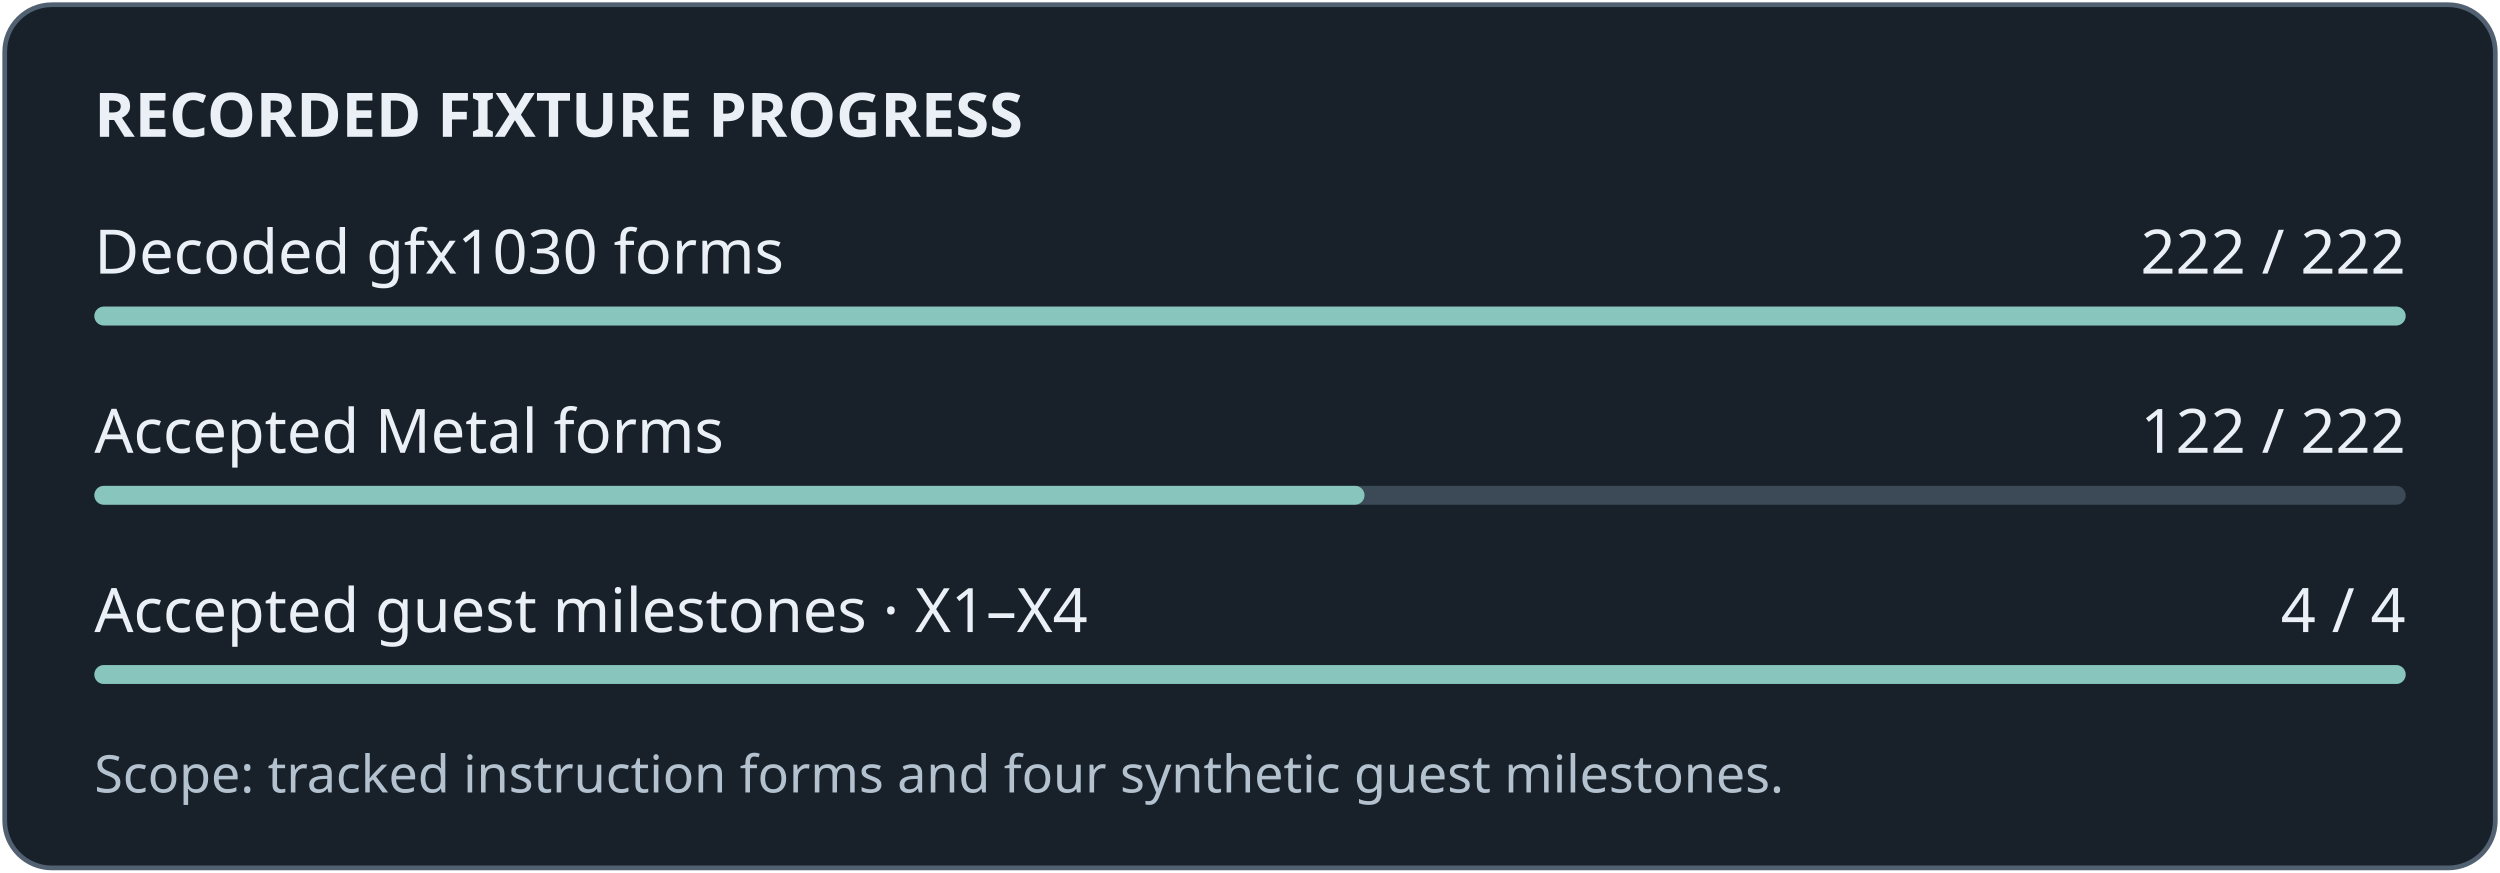
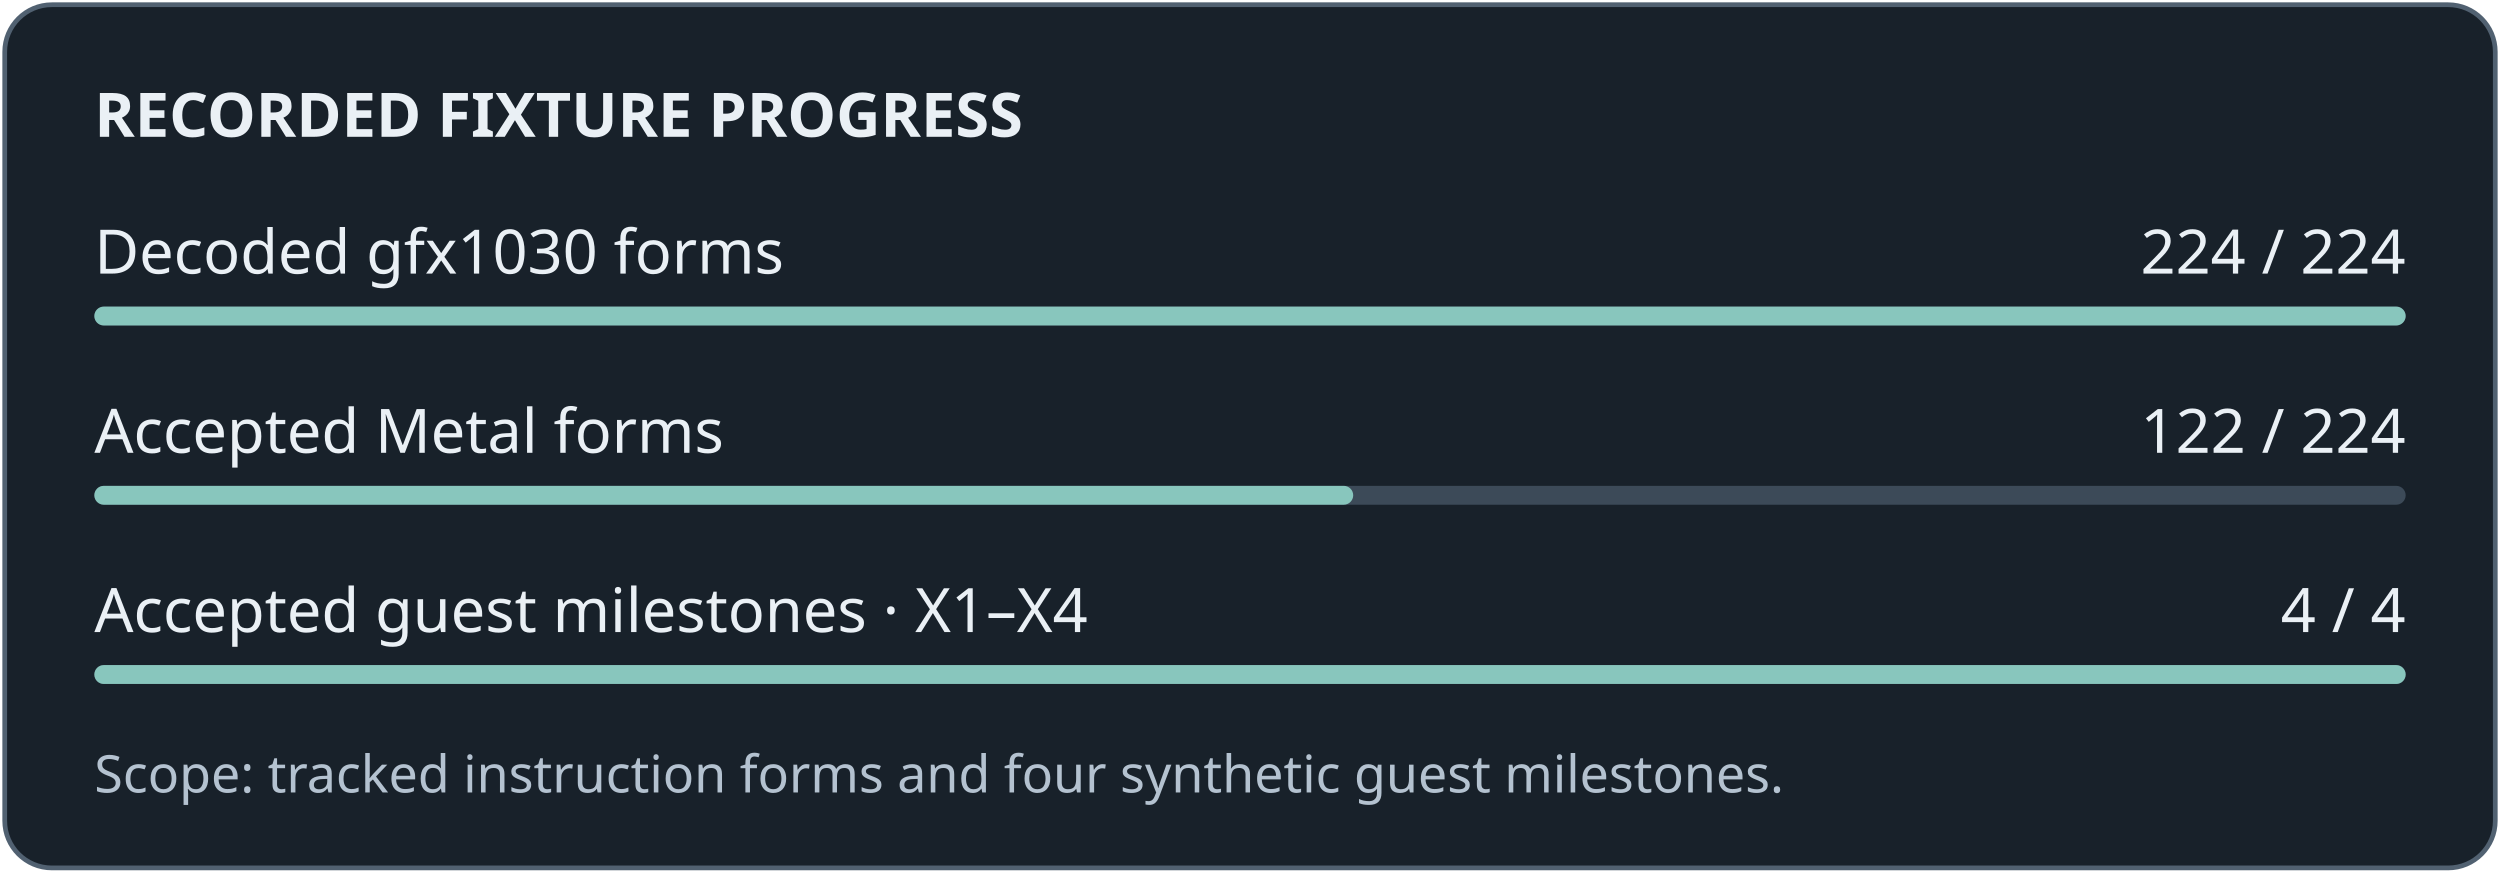
<svg xmlns="http://www.w3.org/2000/svg" width="530" height="185" viewBox="0 0 530 185" role="img" aria-labelledby="title description">
  <rect x="1" y="1" width="528" height="183" rx="10" fill="#18212a" stroke="#516171" />
  <g font-family="system-ui,sans-serif" fill="#eaf0f5">
    <text x="20" y="29" font-size="13" font-weight="700">RECORDED FIXTURE PROGRESS</text>
    <text x="20" y="58" font-size="13">Decoded gfx1030 forms</text>
-     <text x="510" y="58" font-size="13" text-anchor="end">222 / 222</text>
+     <text x="510" y="58" font-size="13" text-anchor="end">224 / 224</text>
    <rect x="20" y="65" width="490" height="4" rx="2" fill="#3c4a58" />
    <rect x="20" y="65" width="490.00" height="4" rx="2" fill="#88c6bd" />
    <text x="20" y="96" font-size="13">Accepted Metal forms</text>
-     <text x="510" y="96" font-size="13" text-anchor="end">122 / 222</text>
+     <text x="510" y="96" font-size="13" text-anchor="end">122 / 224</text>
    <rect x="20" y="103" width="490" height="4" rx="2" fill="#3c4a58" />
-     <rect x="20" y="103" width="269.28" height="4" rx="2" fill="#88c6bd" />
+     <rect x="20" y="103" width="266.88" height="4" rx="2" fill="#88c6bd" />
    <text x="20" y="134" font-size="13">Accepted guest milestones · X1–X4</text>
    <text x="510" y="134" font-size="13" text-anchor="end">4 / 4</text>
    <rect x="20" y="141" width="490" height="4" rx="2" fill="#3c4a58" />
    <rect x="20" y="141" width="490.00" height="4" rx="2" fill="#88c6bd" />
    <text x="20" y="168" font-size="11" fill="#b4c2d0">Scope: tracked instruction forms and four synthetic guest milestones.</text>
  </g>
</svg>
